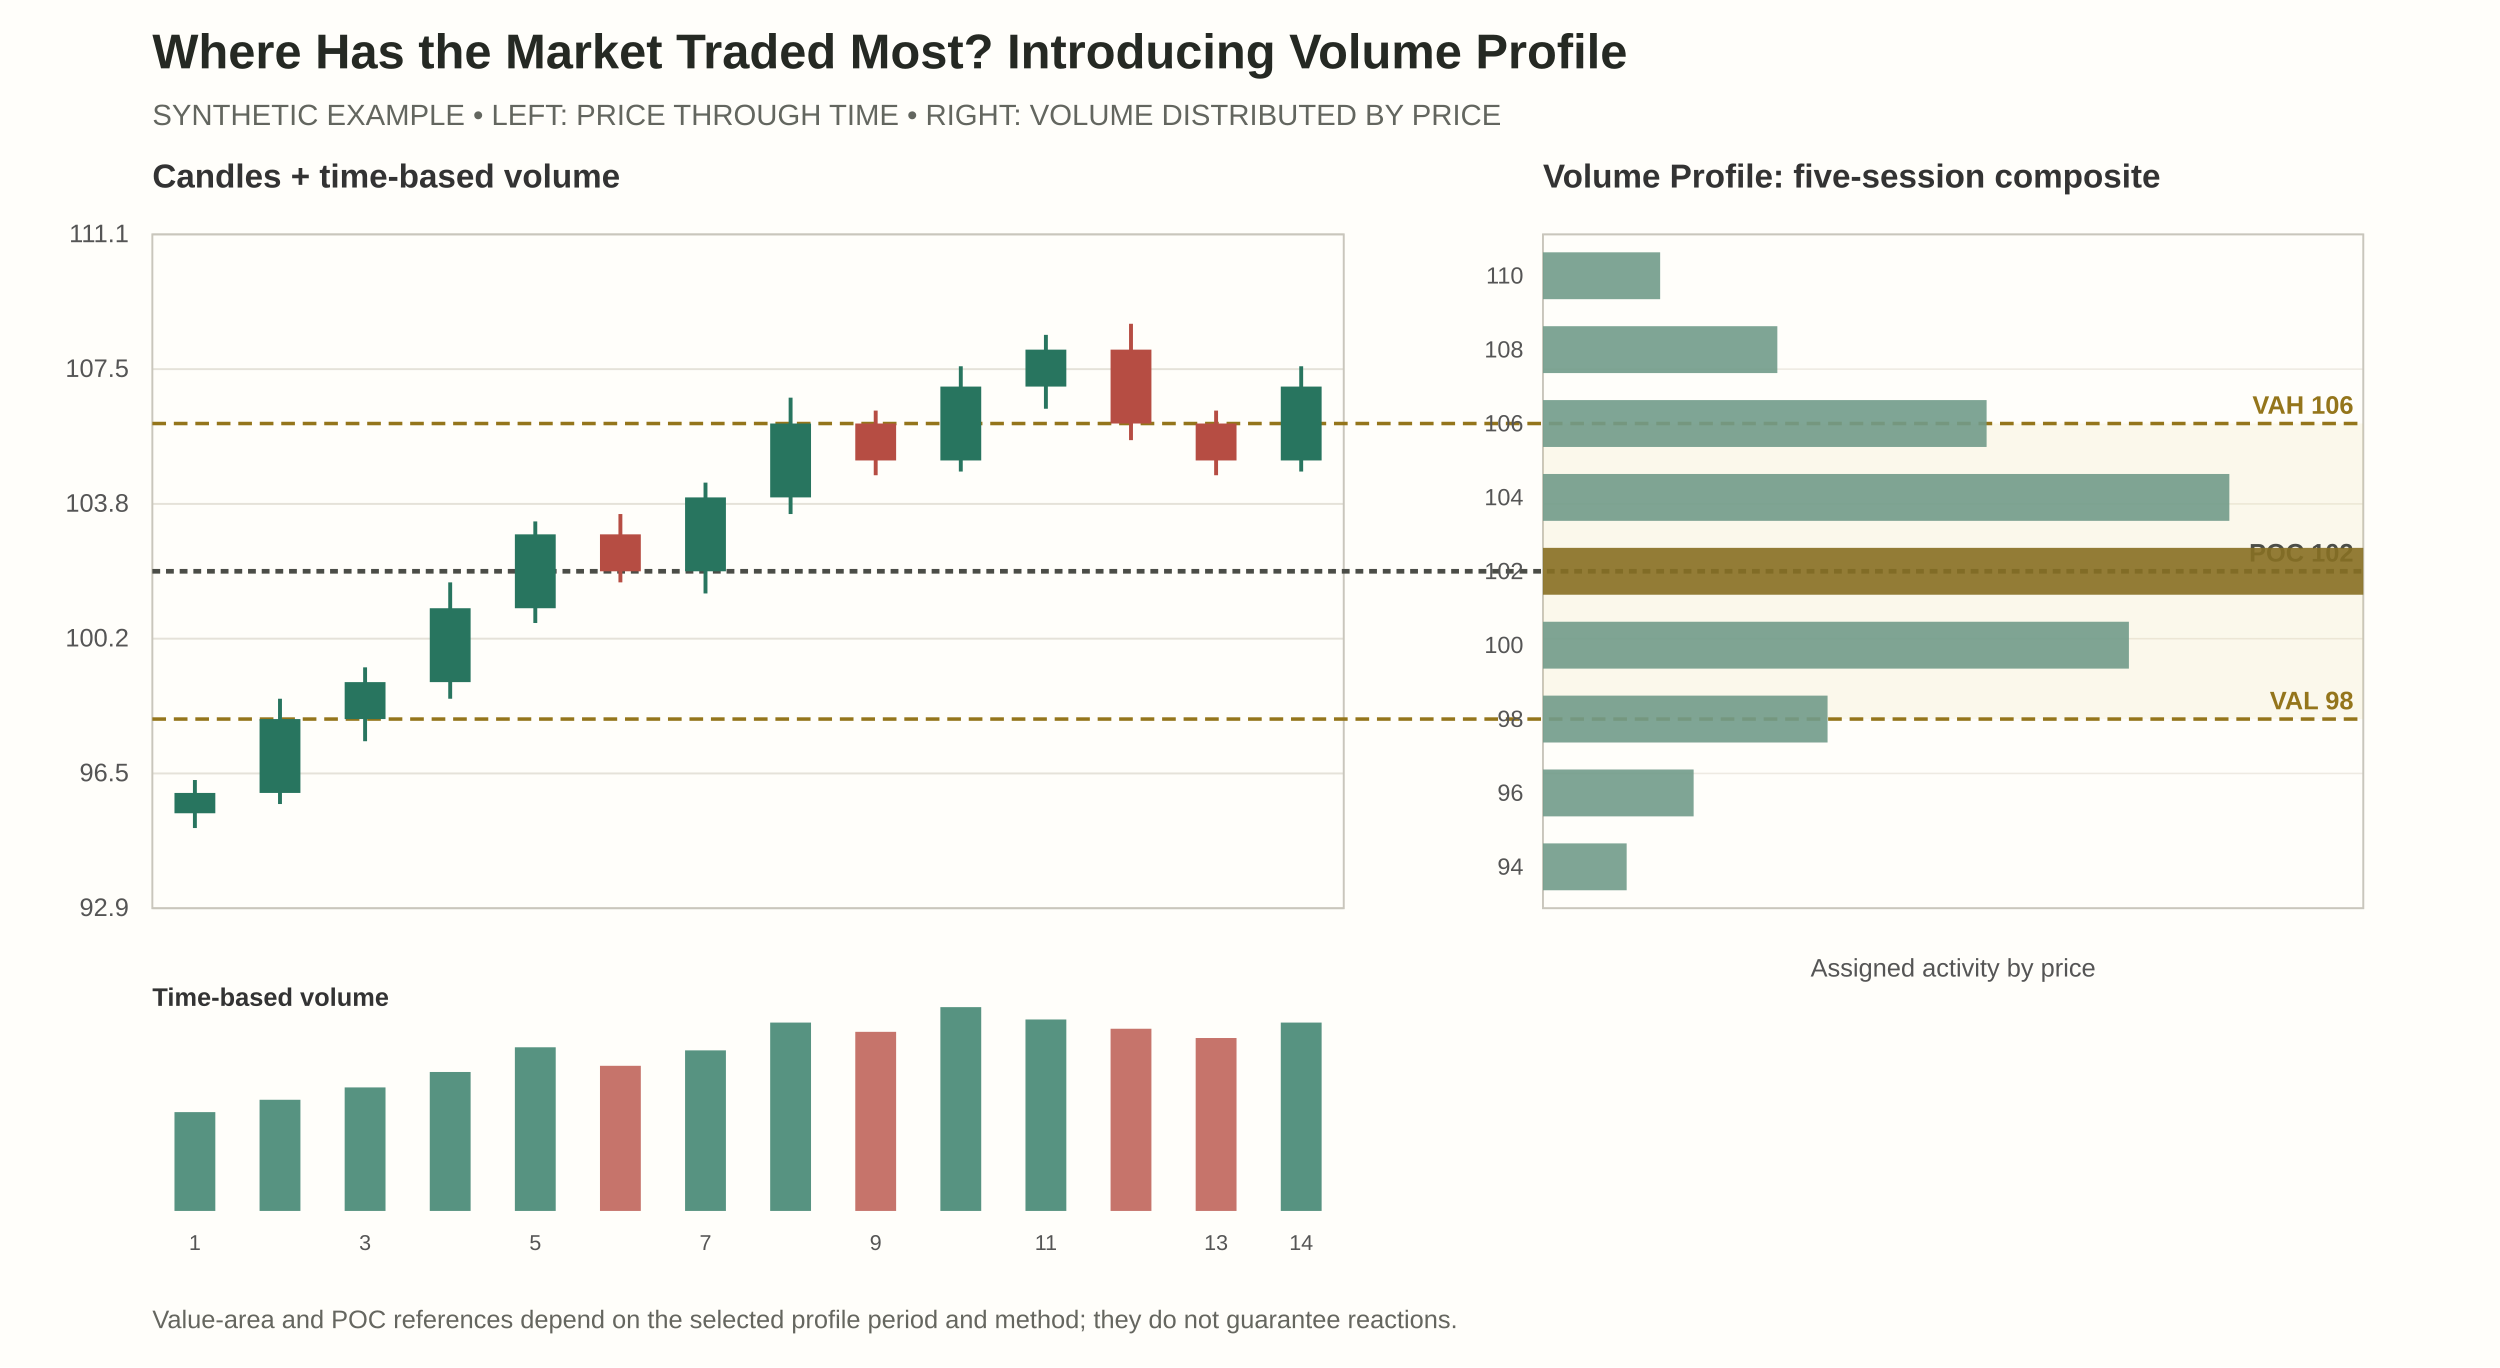
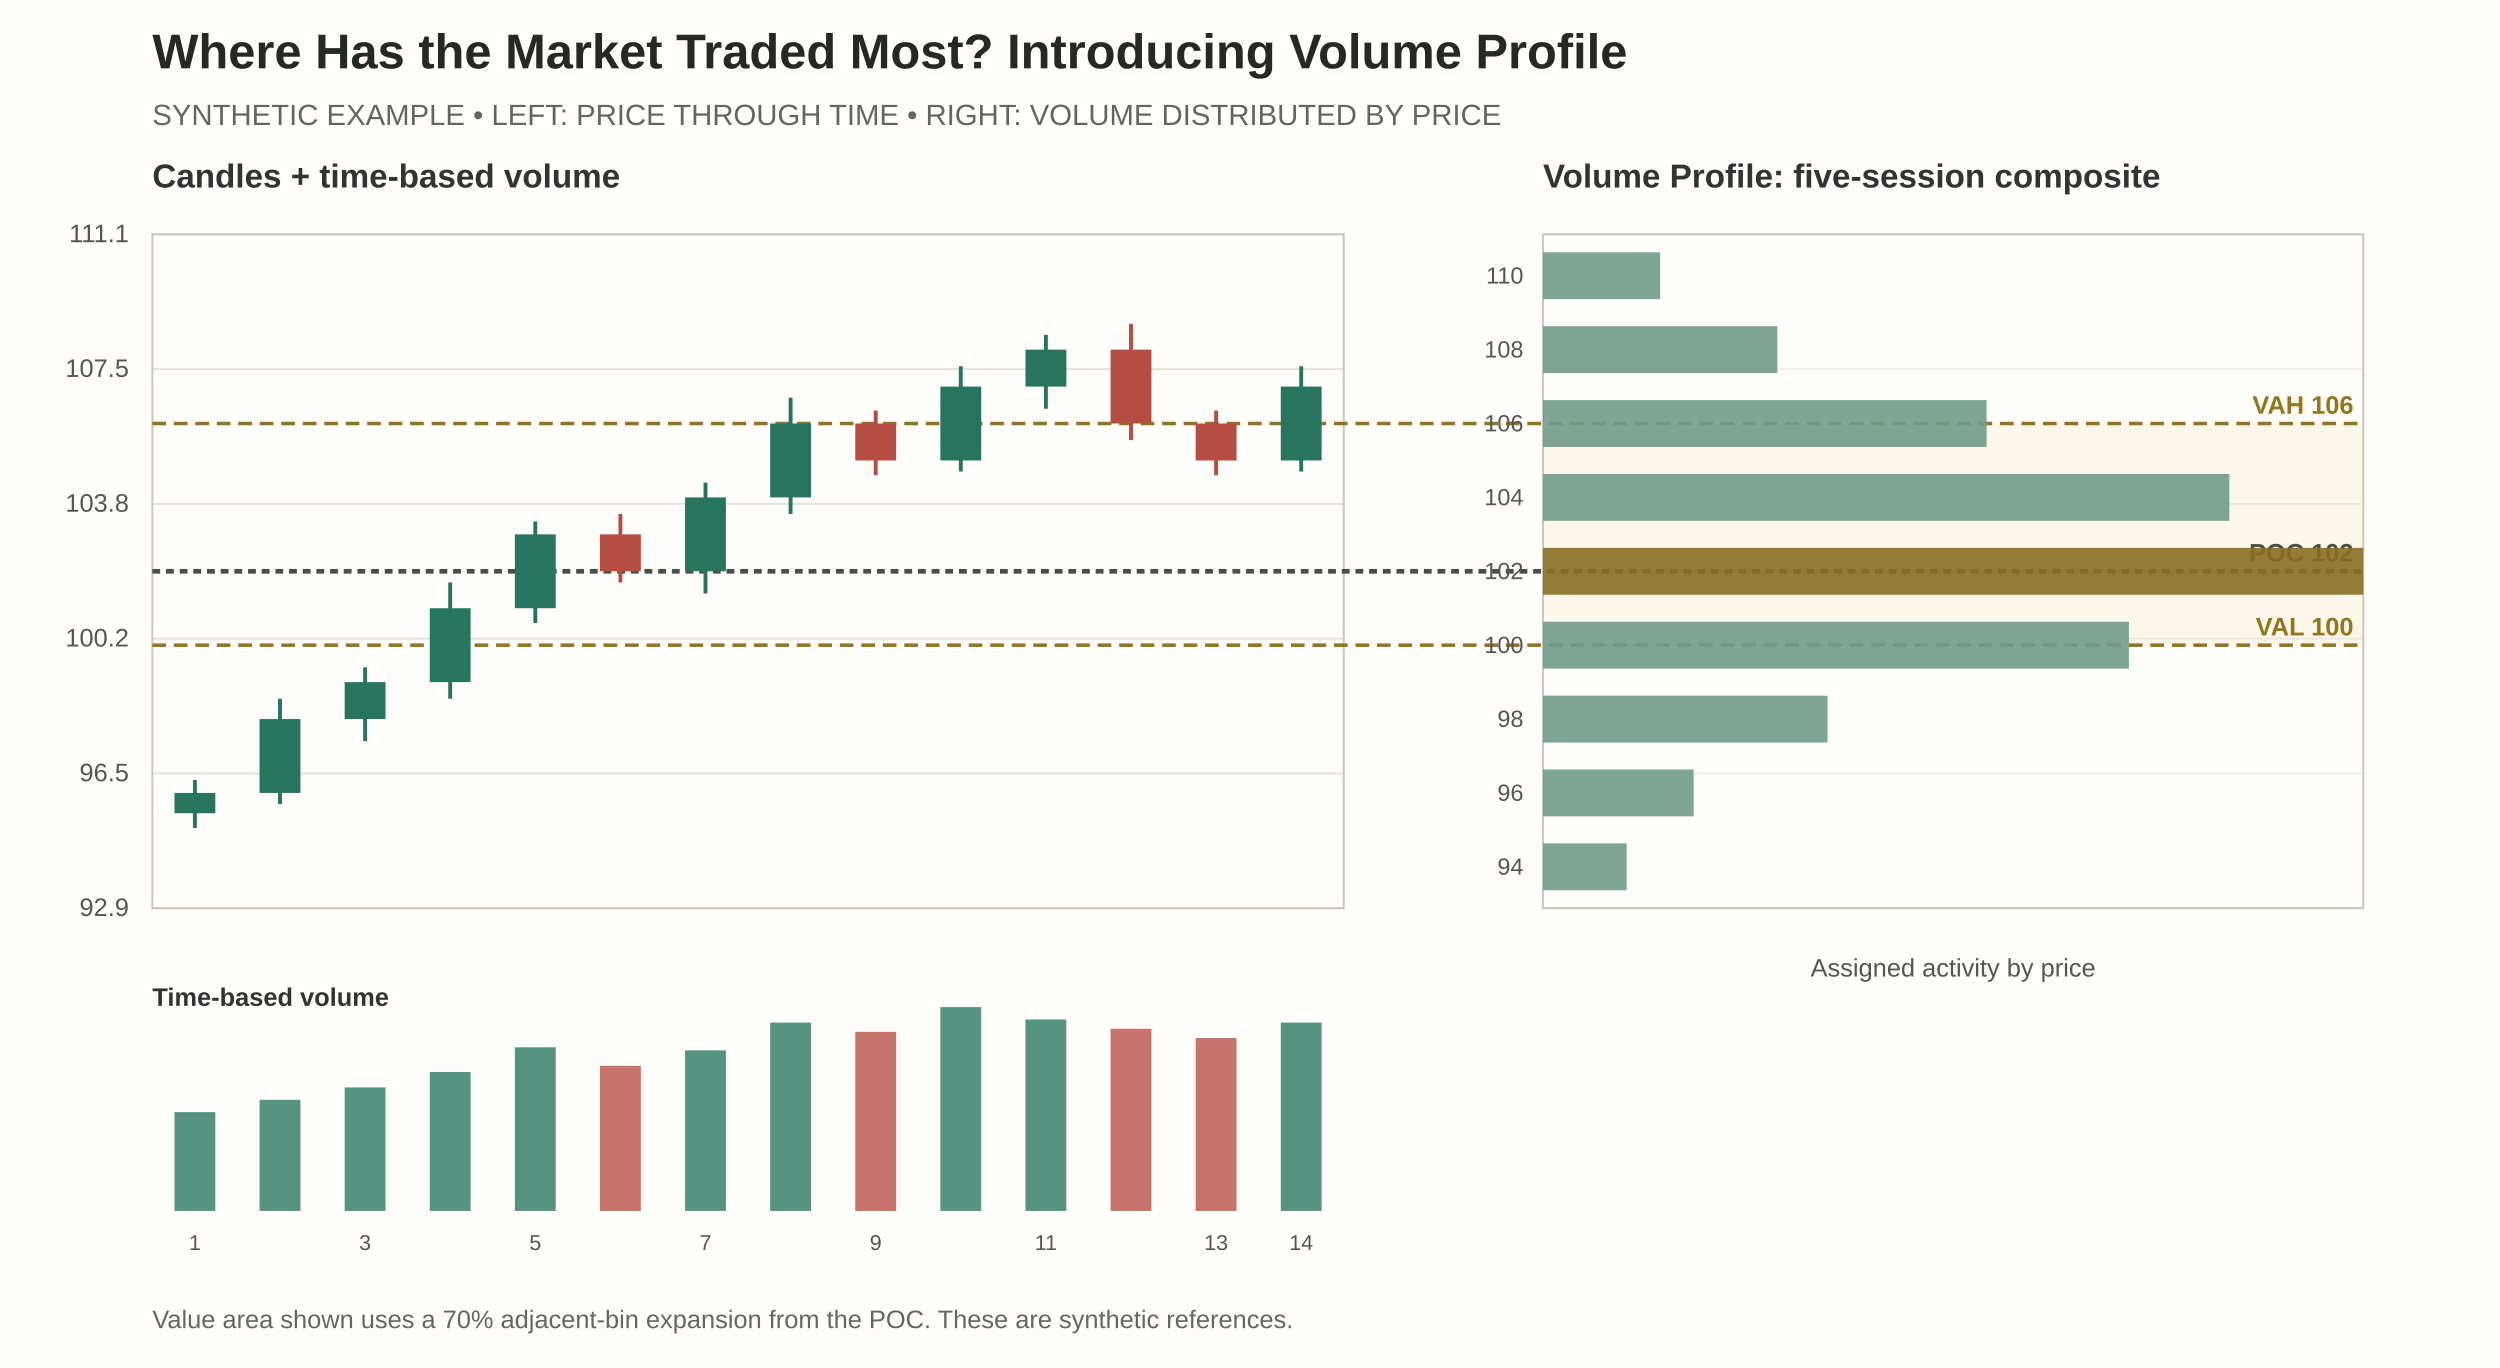
- <svg xmlns="http://www.w3.org/2000/svg" role="img" aria-labelledby="assetTitle assetDesc" viewBox="0 0 1280 700" width="1280" height="700">
+ <svg xmlns="http://www.w3.org/2000/svg" role="img" aria-labelledby="t-m05l01-primary d-m05l01-primary" viewBox="0 0 1280 700" width="1280" height="700">
  <rect width="100%" height="100%" fill="#fffefa" />
  <text x="78" y="35" font-family="Arial,sans-serif" font-size="25" font-weight="700" fill="#252923">Where Has the Market Traded Most? Introducing Volume Profile</text>
  <text x="78" y="64" font-family="Arial,sans-serif" font-size="15" fill="#63665f">SYNTHETIC EXAMPLE • LEFT: PRICE THROUGH TIME • RIGHT: VOLUME DISTRIBUTED BY PRICE</text>
  <text x="78" y="96" font-family="Arial,sans-serif" font-size="17" font-weight="700" fill="#333">Candles + time-based volume</text>
  <text x="790" y="96" font-family="Arial,sans-serif" font-size="17" font-weight="700" fill="#333">Volume Profile: five-session composite</text>
  <line x1="78" x2="688" y1="465" y2="465" stroke="#e5e2d9" />
  <line x1="790" x2="1210" y1="465" y2="465" stroke="#eeeae2" stroke-width=".8" />
  <text x="66" y="469" text-anchor="end" font-family="Arial,sans-serif" font-size="13" fill="#555">92.9</text>
  <line x1="78" x2="688" y1="396" y2="396" stroke="#e5e2d9" />
  <line x1="790" x2="1210" y1="396" y2="396" stroke="#eeeae2" stroke-width=".8" />
  <text x="66" y="400" text-anchor="end" font-family="Arial,sans-serif" font-size="13" fill="#555">96.5</text>
  <line x1="78" x2="688" y1="327" y2="327" stroke="#e5e2d9" />
  <line x1="790" x2="1210" y1="327" y2="327" stroke="#eeeae2" stroke-width=".8" />
  <text x="66" y="331" text-anchor="end" font-family="Arial,sans-serif" font-size="13" fill="#555">100.2</text>
  <line x1="78" x2="688" y1="258" y2="258" stroke="#e5e2d9" />
  <line x1="790" x2="1210" y1="258" y2="258" stroke="#eeeae2" stroke-width=".8" />
  <text x="66" y="262" text-anchor="end" font-family="Arial,sans-serif" font-size="13" fill="#555">103.8</text>
  <line x1="78" x2="688" y1="189" y2="189" stroke="#e5e2d9" />
  <line x1="790" x2="1210" y1="189" y2="189" stroke="#eeeae2" stroke-width=".8" />
  <text x="66" y="193" text-anchor="end" font-family="Arial,sans-serif" font-size="13" fill="#555">107.5</text>
  <line x1="78" x2="688" y1="120" y2="120" stroke="#e5e2d9" />
  <line x1="790" x2="1210" y1="120" y2="120" stroke="#eeeae2" stroke-width=".8" />
  <text x="66" y="124" text-anchor="end" font-family="Arial,sans-serif" font-size="13" fill="#555">111.1</text>
  <rect x="78" y="120" width="610" height="345" fill="none" stroke="#c9c6bc" />
  <rect x="790" y="120" width="420" height="345" fill="none" stroke="#c9c6bc" />
-   <rect x="790" y="216.842" width="420" height="151.316" fill="#dfc66b" opacity=".11" />
+   <rect x="790" y="216.842" width="420" height="113.487" fill="#dfc66b" opacity=".11" />
  <line x1="78" x2="1210" y1="216.842" y2="216.842" stroke="#94751b" stroke-width="1.8" stroke-dasharray="7 4" />
  <text x="1205" y="211.842" text-anchor="end" font-family="Arial,sans-serif" font-size="13" font-weight="700" fill="#94751b">VAH 106</text>
-   <line x1="78" x2="1210" y1="368.158" y2="368.158" stroke="#94751b" stroke-width="1.8" stroke-dasharray="7 4" />
-   <text x="1205" y="363.158" text-anchor="end" font-family="Arial,sans-serif" font-size="13" font-weight="700" fill="#94751b">VAL 98</text>
+   <line x1="78" x2="1210" y1="330.329" y2="330.329" stroke="#94751b" stroke-width="1.8" stroke-dasharray="7 4" />
+   <text x="1205" y="325.329" text-anchor="end" font-family="Arial,sans-serif" font-size="13" font-weight="700" fill="#94751b">VAL 100</text>
  <line x1="78" x2="1210" y1="292.5" y2="292.5" stroke="#4b4d47" stroke-width="2.4" stroke-dasharray="4 3" />
  <text x="1205" y="287.5" text-anchor="end" font-family="Arial,sans-serif" font-size="13" font-weight="700" fill="#4b4d47">POC 102</text>
  <line x1="99.786" x2="99.786" y1="399.367" y2="423.956" stroke="#28755f" stroke-width="2" />
  <rect x="89.329" y="405.987" width="20.914" height="10.403" fill="#28755f" />
  <text x="99.786" y="640" text-anchor="middle" font-family="Arial,sans-serif" font-size="11" fill="#555">1</text>
  <rect x="89.329" y="569.407" width="20.914" height="50.593" fill="#28755f" opacity=".78" />
  <line x1="143.357" x2="143.357" y1="357.755" y2="411.661" stroke="#28755f" stroke-width="2" />
  <rect x="132.9" y="368.158" width="20.914" height="37.829" fill="#28755f" />
  <rect x="132.9" y="563.083" width="20.914" height="56.917" fill="#28755f" opacity=".78" />
  <line x1="186.929" x2="186.929" y1="341.678" y2="379.507" stroke="#28755f" stroke-width="2" />
  <rect x="176.471" y="349.243" width="20.914" height="18.914" fill="#28755f" />
  <text x="186.929" y="640" text-anchor="middle" font-family="Arial,sans-serif" font-size="11" fill="#555">3</text>
  <rect x="176.471" y="556.759" width="20.914" height="63.241" fill="#28755f" opacity=".78" />
  <line x1="230.5" x2="230.5" y1="298.174" y2="357.755" stroke="#28755f" stroke-width="2" />
  <rect x="220.043" y="311.414" width="20.914" height="37.829" fill="#28755f" />
  <rect x="220.043" y="548.854" width="20.914" height="71.146" fill="#28755f" opacity=".78" />
  <line x1="274.071" x2="274.071" y1="266.965" y2="318.98" stroke="#28755f" stroke-width="2" />
  <rect x="263.614" y="273.586" width="20.914" height="37.829" fill="#28755f" />
  <text x="274.071" y="640" text-anchor="middle" font-family="Arial,sans-serif" font-size="11" fill="#555">5</text>
  <rect x="263.614" y="536.206" width="20.914" height="83.794" fill="#28755f" opacity=".78" />
  <line x1="317.643" x2="317.643" y1="263.183" y2="298.174" stroke="#b64d43" stroke-width="2" />
  <rect x="307.186" y="273.586" width="20.914" height="18.914" fill="#b64d43" />
  <rect x="307.186" y="545.692" width="20.914" height="74.308" fill="#b64d43" opacity=".78" />
  <line x1="361.214" x2="361.214" y1="247.105" y2="303.849" stroke="#28755f" stroke-width="2" />
  <rect x="350.757" y="254.671" width="20.914" height="37.829" fill="#28755f" />
  <text x="361.214" y="640" text-anchor="middle" font-family="Arial,sans-serif" font-size="11" fill="#555">7</text>
  <rect x="350.757" y="537.787" width="20.914" height="82.213" fill="#28755f" opacity=".78" />
  <line x1="404.786" x2="404.786" y1="203.602" y2="263.183" stroke="#28755f" stroke-width="2" />
  <rect x="394.329" y="216.842" width="20.914" height="37.829" fill="#28755f" />
  <rect x="394.329" y="523.557" width="20.914" height="96.443" fill="#28755f" opacity=".78" />
  <line x1="448.357" x2="448.357" y1="210.222" y2="243.322" stroke="#b64d43" stroke-width="2" />
  <rect x="437.9" y="216.842" width="20.914" height="18.914" fill="#b64d43" />
  <text x="448.357" y="640" text-anchor="middle" font-family="Arial,sans-serif" font-size="11" fill="#555">9</text>
  <rect x="437.9" y="528.3" width="20.914" height="91.7" fill="#b64d43" opacity=".78" />
  <line x1="491.929" x2="491.929" y1="187.525" y2="241.431" stroke="#28755f" stroke-width="2" />
  <rect x="481.471" y="197.928" width="20.914" height="37.829" fill="#28755f" />
  <rect x="481.471" y="515.652" width="20.914" height="104.348" fill="#28755f" opacity=".78" />
  <line x1="535.5" x2="535.5" y1="171.447" y2="209.276" stroke="#28755f" stroke-width="2" />
  <rect x="525.043" y="179.013" width="20.914" height="18.914" fill="#28755f" />
  <text x="535.5" y="640" text-anchor="middle" font-family="Arial,sans-serif" font-size="11" fill="#555">11</text>
  <rect x="525.043" y="521.976" width="20.914" height="98.024" fill="#28755f" opacity=".78" />
  <line x1="579.071" x2="579.071" y1="165.773" y2="225.354" stroke="#b64d43" stroke-width="2" />
  <rect x="568.614" y="179.013" width="20.914" height="37.829" fill="#b64d43" />
  <rect x="568.614" y="526.719" width="20.914" height="93.281" fill="#b64d43" opacity=".78" />
  <line x1="622.643" x2="622.643" y1="210.222" y2="243.322" stroke="#b64d43" stroke-width="2" />
  <rect x="612.186" y="216.842" width="20.914" height="18.914" fill="#b64d43" />
  <text x="622.643" y="640" text-anchor="middle" font-family="Arial,sans-serif" font-size="11" fill="#555">13</text>
  <rect x="612.186" y="531.462" width="20.914" height="88.538" fill="#b64d43" opacity=".78" />
  <line x1="666.214" x2="666.214" y1="187.525" y2="241.431" stroke="#28755f" stroke-width="2" />
  <rect x="655.757" y="197.928" width="20.914" height="37.829" fill="#28755f" />
  <text x="666.214" y="640" text-anchor="middle" font-family="Arial,sans-serif" font-size="11" fill="#555">14</text>
  <rect x="655.757" y="523.557" width="20.914" height="96.443" fill="#28755f" opacity=".78" />
  <text x="78" y="515" font-family="Arial,sans-serif" font-size="13" font-weight="700" fill="#333">Time-based volume</text>
  <rect x="790" y="431.816" width="42.857" height="24" fill="#719b8a" opacity=".9" />
  <text x="780" y="447.816" text-anchor="end" font-family="Arial,sans-serif" font-size="12" fill="#555">94</text>
  <rect x="790" y="393.987" width="77.143" height="24" fill="#719b8a" opacity=".9" />
  <text x="780" y="409.987" text-anchor="end" font-family="Arial,sans-serif" font-size="12" fill="#555">96</text>
  <rect x="790" y="356.158" width="145.714" height="24" fill="#719b8a" opacity=".9" />
  <text x="780" y="372.158" text-anchor="end" font-family="Arial,sans-serif" font-size="12" fill="#555">98</text>
  <rect x="790" y="318.329" width="300" height="24" fill="#719b8a" opacity=".9" />
  <text x="780" y="334.329" text-anchor="end" font-family="Arial,sans-serif" font-size="12" fill="#555">100</text>
  <rect x="790" y="280.5" width="420" height="24" fill="#876f22" opacity=".9" />
  <text x="780" y="296.5" text-anchor="end" font-family="Arial,sans-serif" font-size="12" fill="#555">102</text>
  <rect x="790" y="242.671" width="351.429" height="24" fill="#719b8a" opacity=".9" />
  <text x="780" y="258.671" text-anchor="end" font-family="Arial,sans-serif" font-size="12" fill="#555">104</text>
  <rect x="790" y="204.842" width="227.143" height="24" fill="#719b8a" opacity=".9" />
  <text x="780" y="220.842" text-anchor="end" font-family="Arial,sans-serif" font-size="12" fill="#555">106</text>
  <rect x="790" y="167.013" width="120" height="24" fill="#719b8a" opacity=".9" />
  <text x="780" y="183.013" text-anchor="end" font-family="Arial,sans-serif" font-size="12" fill="#555">108</text>
  <rect x="790" y="129.184" width="60" height="24" fill="#719b8a" opacity=".9" />
  <text x="780" y="145.184" text-anchor="end" font-family="Arial,sans-serif" font-size="12" fill="#555">110</text>
  <text x="1000" y="500" text-anchor="middle" font-family="Arial,sans-serif" font-size="13" fill="#555">Assigned activity by price</text>
-   <text x="78" y="680" font-family="Arial,sans-serif" font-size="13" fill="#65665f">Value-area and POC references depend on the selected profile period and method; they do not guarantee reactions.</text>
+   <text x="78" y="680" font-family="Arial,sans-serif" font-size="13" fill="#65665f">Value area shown uses a 70% adjacent-bin expansion from the POC. These are synthetic references.</text>
</svg>
